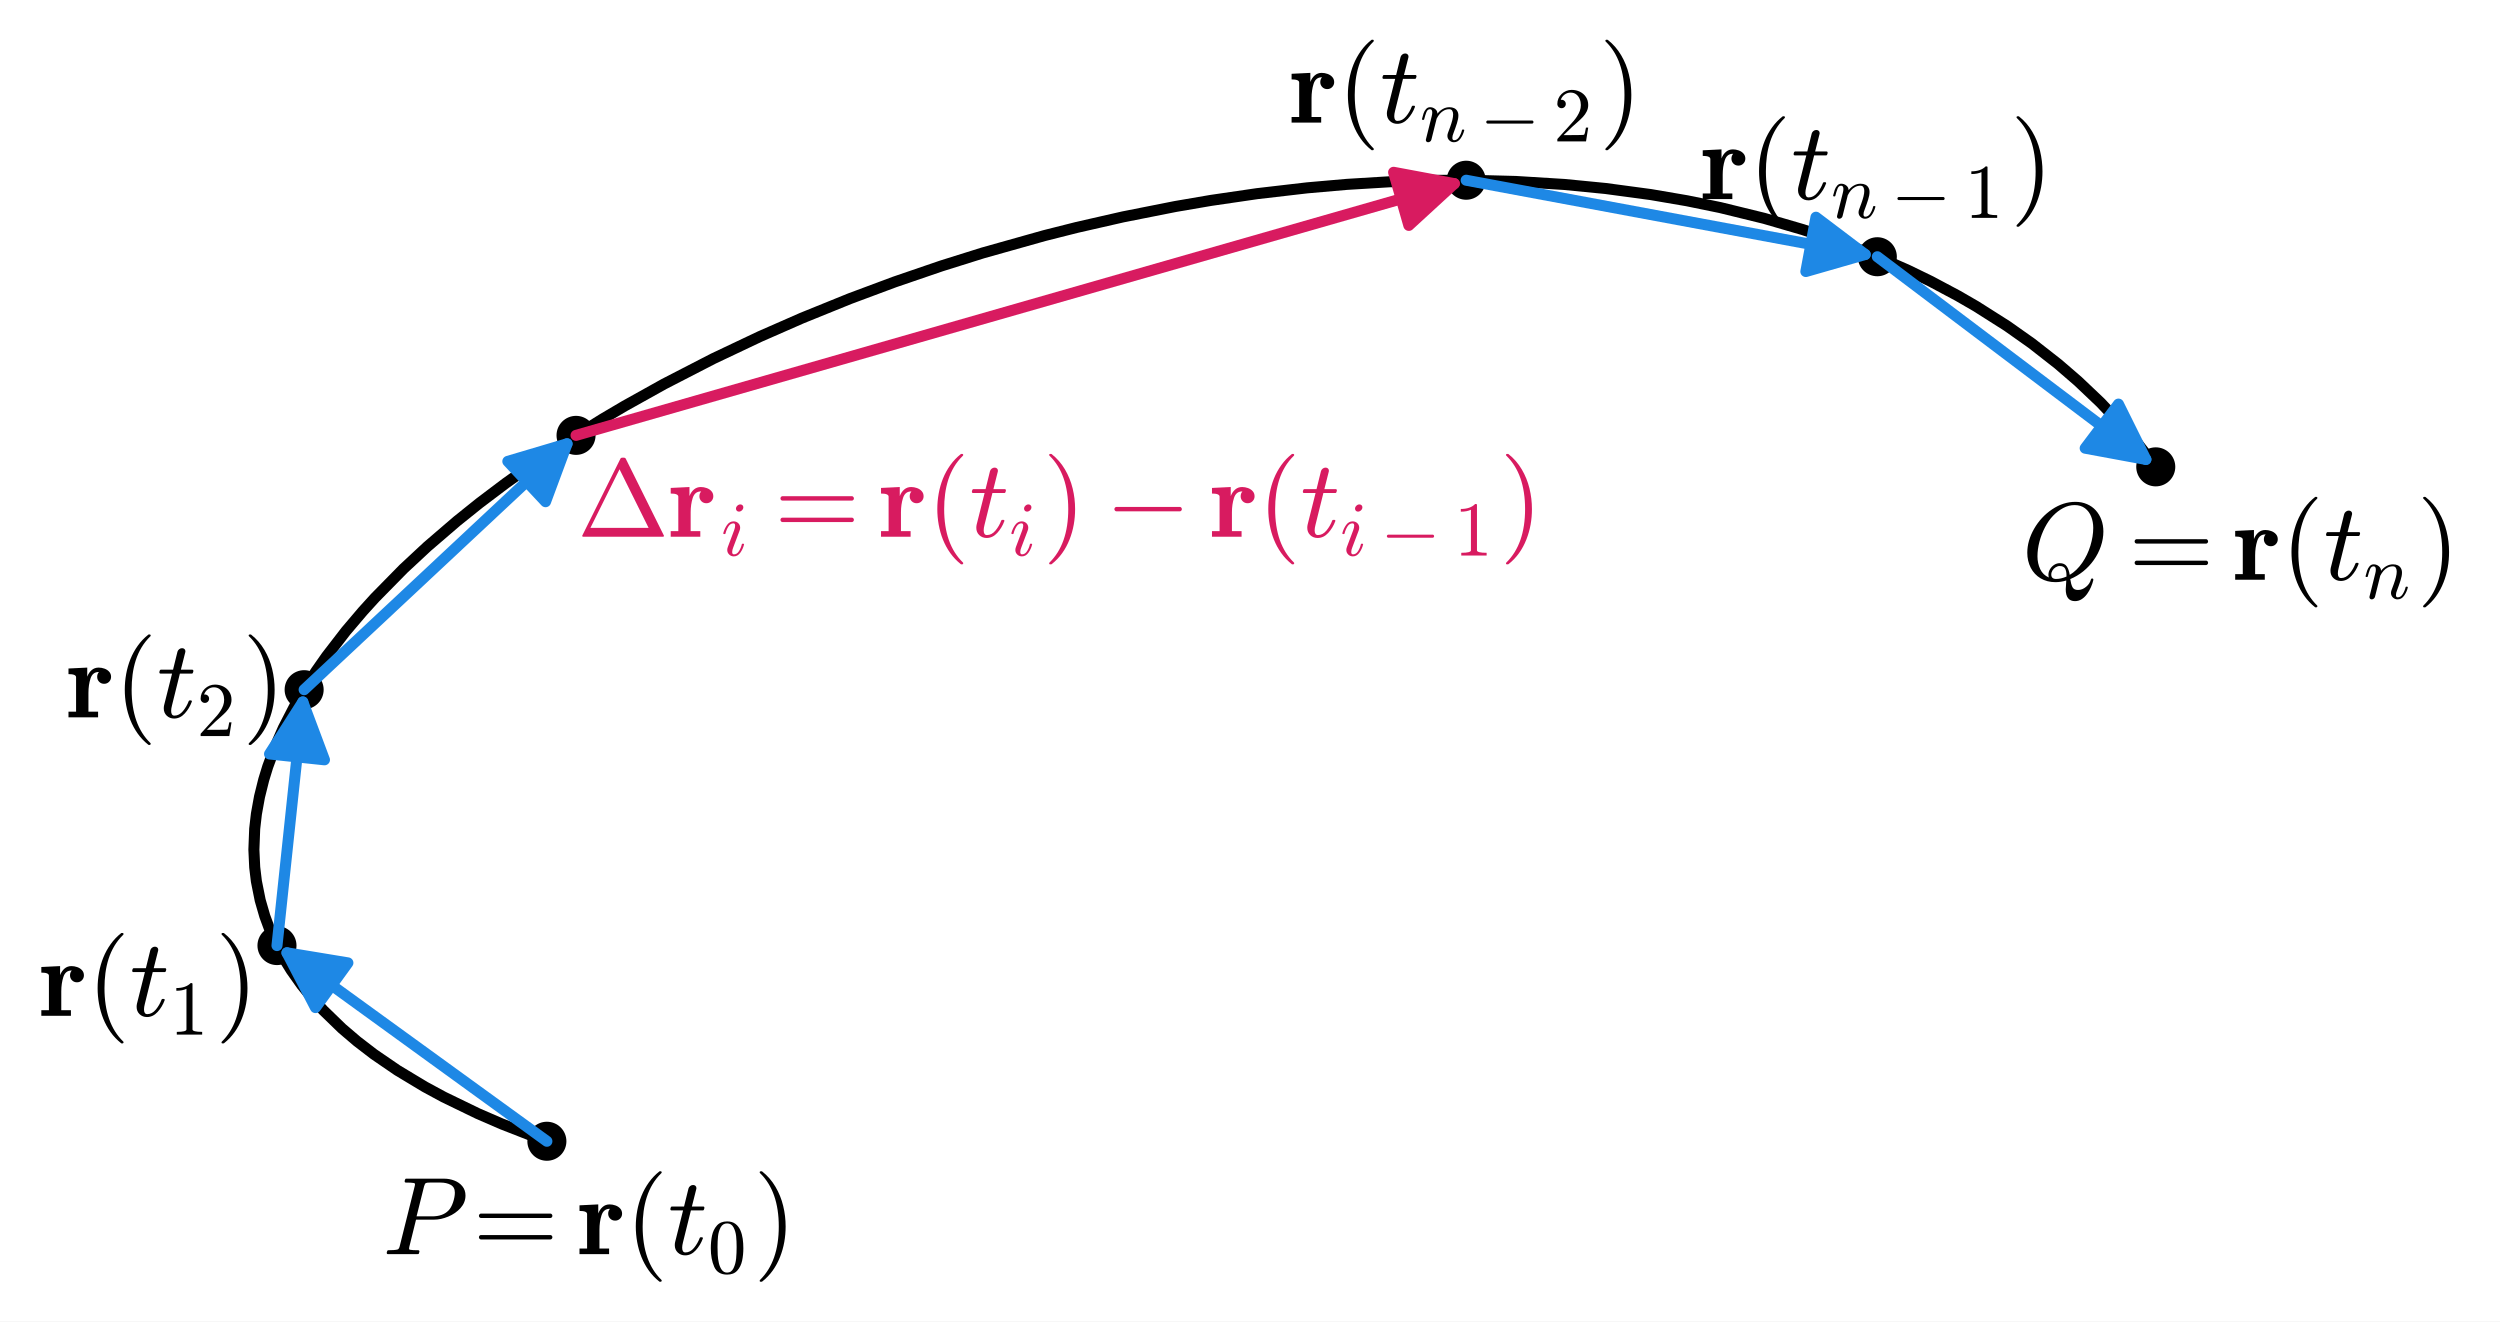
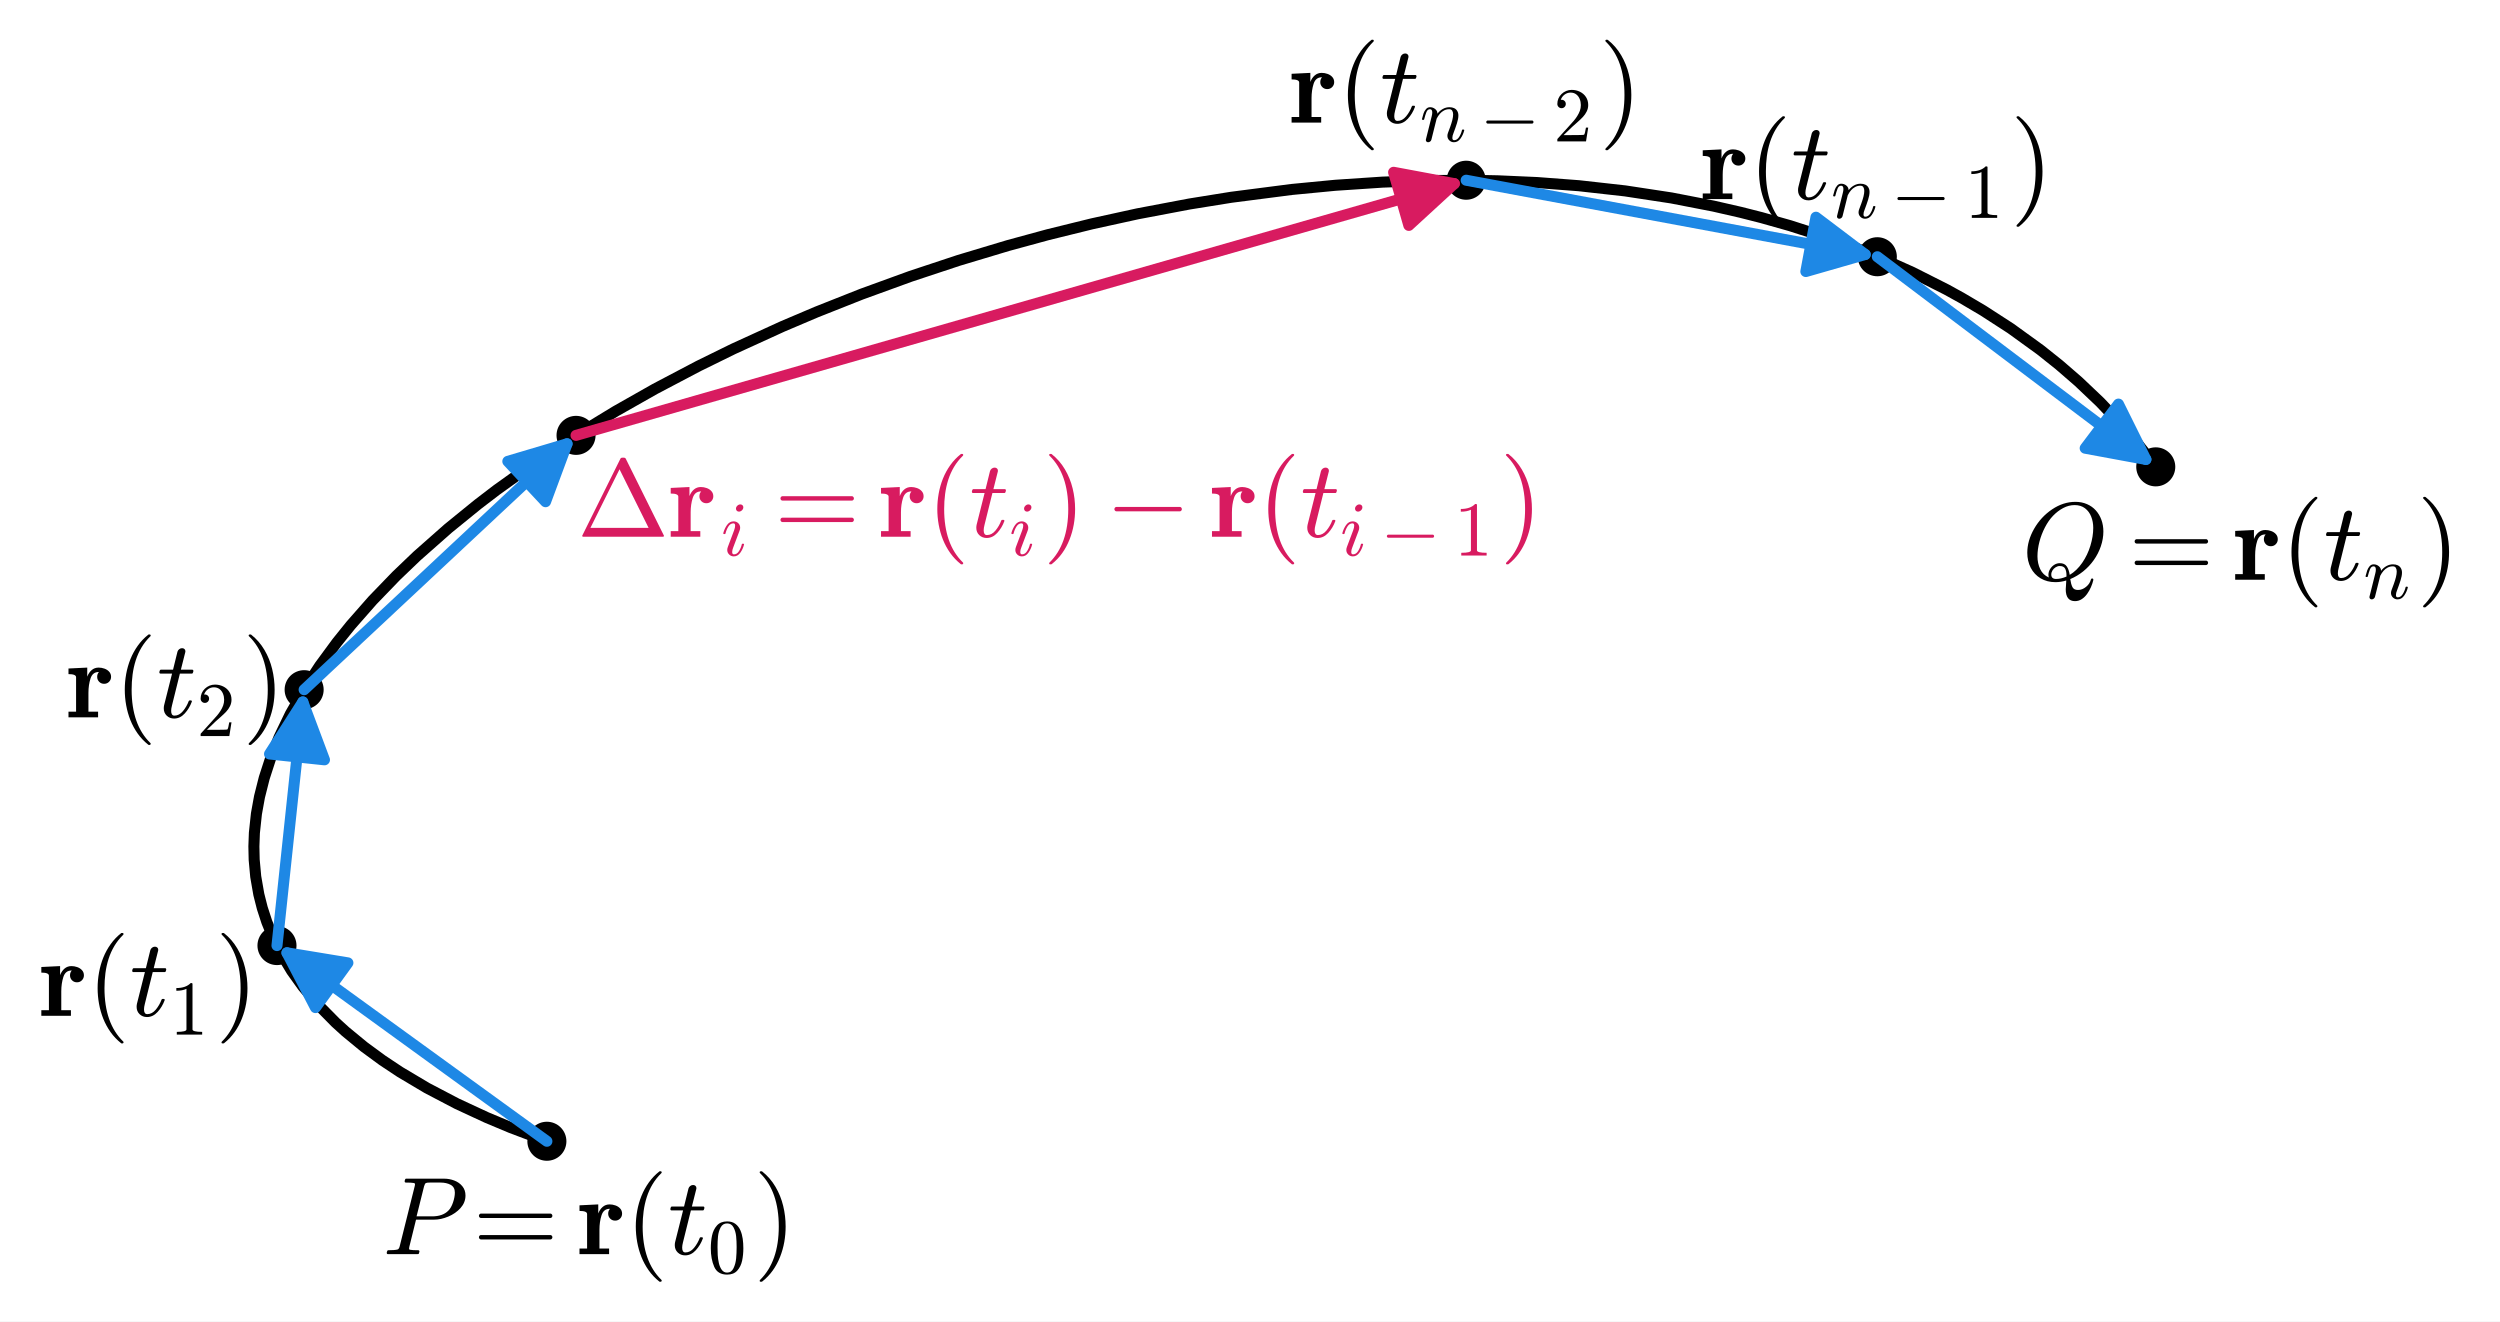
<svg xmlns="http://www.w3.org/2000/svg" xmlns:xlink="http://www.w3.org/1999/xlink" width="452.721pt" height="239.307pt" viewBox="0 0 452.721 239.307" version="1.1">
  <defs>
    <style type="text/css">*{stroke-linejoin: round; stroke-linecap: butt}</style>
  </defs>
  <g id="figure_1">
    <g id="patch_1">
      <path d="M 0 239.307  L 452.721 239.307  L 452.721 0  L 0 0  z " style="fill: #ffffff" />
    </g>
    <g id="axes_1">
      <g id="patch_2">
        <path d="M 19.424 226.205  L 413.397 226.205  L 413.397 13.102  L 19.424 13.102  z " style="fill: #ffffff" />
      </g>
      <g id="PathCollection_1">
-         <path d="M 99.035 210.204  C 99.972 210.204 100.872 209.832 101.535 209.169  C 102.198 208.506 102.57 207.606 102.57 206.669  C 102.57 205.731 102.198 204.832 101.535 204.169  C 100.872 203.506 99.972 203.133 99.035 203.133  C 98.097 203.133 97.198 203.506 96.535 204.169  C 95.872 204.832 95.499 205.731 95.499 206.669  C 95.499 207.606 95.872 208.506 96.535 209.169  C 97.198 209.832 98.097 210.204 99.035 210.204  z " clip-path="url(#pb4685d6246)" />
+         <path d="M 99.035 210.204  C 99.972 210.204 100.872 209.832 101.535 209.169  C 102.198 208.506 102.57 207.606 102.57 206.669  C 102.57 205.731 102.198 204.832 101.535 204.169  C 100.872 203.506 99.972 203.133 99.035 203.133  C 98.097 203.133 97.198 203.506 96.535 204.169  C 95.872 204.832 95.499 205.731 95.499 206.669  C 95.499 207.606 95.872 208.506 96.535 209.169  C 97.198 209.832 98.097 210.204 99.035 210.204  z " clip-path="url(#p5cc430c9c0)" />
      </g>
      <g id="PathCollection_2">
-         <path d="M 50.158 174.767  C 51.095 174.767 51.995 174.395 52.658 173.732  C 53.321 173.069 53.693 172.169 53.693 171.232  C 53.693 170.294 53.321 169.395 52.658 168.732  C 51.995 168.069 51.095 167.696 50.158 167.696  C 49.22 167.696 48.321 168.069 47.658 168.732  C 46.995 169.395 46.622 170.294 46.622 171.232  C 46.622 172.169 46.995 173.069 47.658 173.732  C 48.321 174.395 49.22 174.767 50.158 174.767  z " clip-path="url(#pb4685d6246)" />
+         <path d="M 50.158 174.767  C 51.095 174.767 51.995 174.395 52.658 173.732  C 53.321 173.069 53.693 172.169 53.693 171.232  C 53.693 170.294 53.321 169.395 52.658 168.732  C 51.995 168.069 51.095 167.696 50.158 167.696  C 49.22 167.696 48.321 168.069 47.658 168.732  C 46.995 169.395 46.622 170.294 46.622 171.232  C 46.622 172.169 46.995 173.069 47.658 173.732  C 48.321 174.395 49.22 174.767 50.158 174.767  z " clip-path="url(#p5cc430c9c0)" />
      </g>
      <g id="PathCollection_3">
-         <path d="M 55.075 128.431  C 56.013 128.431 56.912 128.059 57.575 127.396  C 58.238 126.733 58.611 125.833 58.611 124.896  C 58.611 123.958 58.238 123.059 57.575 122.396  C 56.912 121.733 56.013 121.36 55.075 121.36  C 54.138 121.36 53.238 121.733 52.575 122.396  C 51.912 123.059 51.54 123.958 51.54 124.896  C 51.54 125.833 51.912 126.733 52.575 127.396  C 53.238 128.059 54.138 128.431 55.075 128.431  z " clip-path="url(#pb4685d6246)" />
+         <path d="M 55.075 128.431  C 56.013 128.431 56.912 128.059 57.575 127.396  C 58.238 126.733 58.611 125.833 58.611 124.896  C 58.611 123.958 58.238 123.059 57.575 122.396  C 56.912 121.733 56.013 121.36 55.075 121.36  C 54.138 121.36 53.238 121.733 52.575 122.396  C 51.912 123.059 51.54 123.958 51.54 124.896  C 51.54 125.833 51.912 126.733 52.575 127.396  C 53.238 128.059 54.138 128.431 55.075 128.431  z " clip-path="url(#p5cc430c9c0)" />
      </g>
      <g id="PathCollection_4">
-         <path d="M 104.315 82.376  C 105.253 82.376 106.152 82.004 106.815 81.341  C 107.478 80.678 107.851 79.778 107.851 78.841  C 107.851 77.903 107.478 77.004 106.815 76.341  C 106.152 75.678 105.253 75.305 104.315 75.305  C 103.378 75.305 102.478 75.678 101.815 76.341  C 101.152 77.004 100.78 77.903 100.78 78.841  C 100.78 79.778 101.152 80.678 101.815 81.341  C 102.478 82.004 103.378 82.376 104.315 82.376  z " clip-path="url(#pb4685d6246)" />
+         <path d="M 104.315 82.376  C 105.253 82.376 106.152 82.004 106.815 81.341  C 107.478 80.678 107.851 79.778 107.851 78.841  C 107.851 77.903 107.478 77.004 106.815 76.341  C 106.152 75.678 105.253 75.305 104.315 75.305  C 103.378 75.305 102.478 75.678 101.815 76.341  C 101.152 77.004 100.78 77.903 100.78 78.841  C 100.78 79.778 101.152 80.678 101.815 81.341  C 102.478 82.004 103.378 82.376 104.315 82.376  z " clip-path="url(#p5cc430c9c0)" />
      </g>
      <g id="PathCollection_5">
-         <path d="M 265.507 36.174  C 266.445 36.174 267.344 35.802 268.007 35.139  C 268.67 34.476 269.043 33.576 269.043 32.639  C 269.043 31.701 268.67 30.802 268.007 30.139  C 267.344 29.476 266.445 29.103 265.507 29.103  C 264.57 29.103 263.67 29.476 263.007 30.139  C 262.344 30.802 261.972 31.701 261.972 32.639  C 261.972 33.576 262.344 34.476 263.007 35.139  C 263.67 35.802 264.57 36.174 265.507 36.174  z " clip-path="url(#pb4685d6246)" />
+         <path d="M 265.507 36.174  C 266.445 36.174 267.344 35.802 268.007 35.139  C 268.67 34.476 269.043 33.576 269.043 32.639  C 269.043 31.701 268.67 30.802 268.007 30.139  C 267.344 29.476 266.445 29.103 265.507 29.103  C 264.57 29.103 263.67 29.476 263.007 30.139  C 262.344 30.802 261.972 31.701 261.972 32.639  C 261.972 33.576 262.344 34.476 263.007 35.139  C 263.67 35.802 264.57 36.174 265.507 36.174  z " clip-path="url(#p5cc430c9c0)" />
      </g>
      <g id="PathCollection_6">
-         <path d="M 339.963 50.028  C 340.9 50.028 341.8 49.655 342.463 48.992  C 343.126 48.329 343.498 47.43 343.498 46.492  C 343.498 45.555 343.126 44.655 342.463 43.992  C 341.8 43.329 340.9 42.957 339.963 42.957  C 339.025 42.957 338.126 43.329 337.463 43.992  C 336.8 44.655 336.427 45.555 336.427 46.492  C 336.427 47.43 336.8 48.329 337.463 48.992  C 338.126 49.655 339.025 50.028 339.963 50.028  z " clip-path="url(#pb4685d6246)" />
+         <path d="M 339.963 50.028  C 340.9 50.028 341.8 49.655 342.463 48.992  C 343.126 48.329 343.498 47.43 343.498 46.492  C 343.498 45.555 343.126 44.655 342.463 43.992  C 341.8 43.329 340.9 42.957 339.963 42.957  C 339.025 42.957 338.126 43.329 337.463 43.992  C 336.8 44.655 336.427 45.555 336.427 46.492  C 336.427 47.43 336.8 48.329 337.463 48.992  C 338.126 49.655 339.025 50.028 339.963 50.028  z " clip-path="url(#p5cc430c9c0)" />
      </g>
      <g id="PathCollection_7">
-         <path d="M 390.382 88.078  C 391.32 88.078 392.219 87.705 392.882 87.042  C 393.545 86.379 393.918 85.48 393.918 84.542  C 393.918 83.605 393.545 82.705 392.882 82.042  C 392.219 81.379 391.32 81.007 390.382 81.007  C 389.445 81.007 388.545 81.379 387.882 82.042  C 387.219 82.705 386.847 83.605 386.847 84.542  C 386.847 85.48 387.219 86.379 387.882 87.042  C 388.545 87.705 389.445 88.078 390.382 88.078  z " clip-path="url(#pb4685d6246)" />
+         <path d="M 390.382 88.078  C 391.32 88.078 392.219 87.705 392.882 87.042  C 393.545 86.379 393.918 85.48 393.918 84.542  C 393.918 83.605 393.545 82.705 392.882 82.042  C 392.219 81.379 391.32 81.007 390.382 81.007  C 389.445 81.007 388.545 81.379 387.882 82.042  C 387.219 82.705 386.847 83.605 386.847 84.542  C 386.847 85.48 387.219 86.379 387.882 87.042  C 388.545 87.705 389.445 88.078 390.382 88.078  z " clip-path="url(#p5cc430c9c0)" />
      </g>
      <g id="matplotlib.axis_1" />
      <g id="matplotlib.axis_2" />
      <g id="line2d_1">
-         <path d="M 390.382 84.542  L 387.096 80.306  L 384.382 77.134  L 380.381 72.899  L 376.297 69.022  L 372.695 65.916  L 367.915 62.177  L 363.477 59.043  L 357.849 55.472  L 354.536 53.556  L 349.636 50.947  L 345.48 48.927  L 339.64 46.358  L 333.424 43.939  L 326.464 41.577  L 319.496 39.546  L 311.496 37.586  L 305.502 36.358  L 298.951 35.236  L 290.742 34.132  L 283.308 33.406  L 274.513 32.862  L 266.3 32.645  L 259.933 32.662  L 251.602 32.92  L 243.833 33.393  L 236.718 34.016  L 227.627 35.072  L 219.283 36.292  L 212.87 37.391  L 203.385 39.271  L 195.025 41.178  L 189.137 42.664  L 177.994 45.799  L 170.499 48.151  L 162.007 51.059  L 153.912 54.079  L 145.218 57.605  L 137.609 60.945  L 129.184 64.938  L 120.241 69.547  L 113.115 73.52  L 109.139 75.864  L 102.668 79.892  L 96.772 83.82  L 91.605 87.491  L 86.853 91.08  L 82.781 94.344  L 77.388 98.978  L 73.066 102.999  L 67.91 108.247  L 65.689 110.693  L 62.651 114.27  L 59.13 118.836  L 57.232 121.543  L 55.308 124.517  L 53.463 127.658  L 51.322 131.806  L 49.851 135.139  L 48.489 138.819  L 47.761 141.191  L 46.994 144.276  L 46.433 147.381  L 46.123 150.079  L 45.976 153.856  L 46.125 157.059  L 46.429 159.587  L 47.116 163.022  L 47.951 165.906  L 48.867 168.384  L 50.072 171.059  L 51.392 173.522  L 52.724 175.682  L 54.631 178.377  L 56.453 180.638  L 58.532 182.941  L 61.934 186.24  L 64.651 188.559  L 67.719 190.917  L 71.972 193.828  L 76.937 196.815  L 80.355 198.664  L 86.544 201.664  L 90.886 203.545  L 97.085 205.965  L 99.035 206.669  L 99.035 206.669  " clip-path="url(#pb4685d6246)" style="fill: none; stroke: #000000; stroke-width: 2; stroke-linecap: square" />
+         <path d="M 390.382 84.542  L 386.767 79.907  L 384.157 76.883  L 380.315 72.832  L 376.376 69.093  L 372.889 66.076  L 369.478 63.355  L 364.112 59.473  L 359.112 56.237  L 355.285 53.978  L 352.485 52.432  L 346.328 49.325  L 340.748 46.822  L 335.931 44.878  L 330.621 42.946  L 324.142 40.865  L 318.982 39.408  L 315.216 38.45  L 310.296 37.324  L 302.666 35.845  L 294.292 34.569  L 285.897 33.63  L 278.345 33.058  L 271.2 32.741  L 266.531 32.647  L 258.058 32.698  L 250.347 32.982  L 241.806 33.552  L 233.948 34.308  L 222.957 35.726  L 215.397 36.942  L 206.014 38.719  L 197.763 40.528  L 189.741 42.506  L 182.546 44.467  L 173.594 47.156  L 164.897 50.04  L 156.023 53.267  L 147.886 56.491  L 141.732 59.105  L 132.812 63.179  L 126.498 66.281  L 118.624 70.424  L 111.498 74.462  L 104.8 78.535  L 97.204 83.523  L 89.979 88.694  L 86.539 91.326  L 81.179 95.681  L 75.51 100.688  L 71.764 104.274  L 67.475 108.716  L 63.527 113.209  L 61.03 116.309  L 57.909 120.553  L 55.309 124.516  L 52.574 129.301  L 50.532 133.533  L 48.972 137.424  L 47.853 140.87  L 46.993 144.28  L 46.437 147.355  L 46.066 150.83  L 45.976 153.277  L 46.03 155.69  L 46.309 158.746  L 46.868 161.957  L 47.498 164.443  L 48.319 166.962  L 49.411 169.655  L 50.817 172.497  L 52.813 175.816  L 54.86 178.676  L 57.738 182.092  L 60.766 185.164  L 62.565 186.801  L 65.916 189.561  L 69.272 192.024  L 72.446 194.131  L 77.323 197.031  L 82.766 199.882  L 88.121 202.366  L 92.523 204.212  L 99.035 206.669  L 99.035 206.669  " clip-path="url(#p5cc430c9c0)" style="fill: none; stroke: #000000; stroke-width: 2; stroke-linecap: square" />
      </g>
      <g id="patch_3">
-         <path d="M 99.035 206.669  Q 74.596 188.95 51.968 172.544  " clip-path="url(#pb4685d6246)" style="fill: none; stroke: #1e88e5; stroke-width: 2; stroke-linecap: round" />
-         <path d="M 57.129 182.462  L 51.968 172.544  L 62.999 174.366  L 57.129 182.462  z " clip-path="url(#pb4685d6246)" style="fill: #1e88e5; stroke: #1e88e5; stroke-width: 2; stroke-linecap: round" />
+         <path d="M 99.035 206.669  Q 74.596 188.95 51.968 172.544  " clip-path="url(#p5cc430c9c0)" style="fill: none; stroke: #1e88e5; stroke-width: 2; stroke-linecap: round" />
+         <path d="M 57.129 182.462  L 51.968 172.544  L 62.999 174.366  L 57.129 182.462  z " clip-path="url(#p5cc430c9c0)" style="fill: #1e88e5; stroke: #1e88e5; stroke-width: 2; stroke-linecap: round" />
      </g>
      <g id="patch_4">
-         <path d="M 50.158 171.232  Q 52.617 148.064 54.839 127.119  " clip-path="url(#pb4685d6246)" style="fill: none; stroke: #1e88e5; stroke-width: 2; stroke-linecap: round" />
-         <path d="M 48.812 136.536  L 54.839 127.119  L 58.756 137.591  L 48.812 136.536  z " clip-path="url(#pb4685d6246)" style="fill: #1e88e5; stroke: #1e88e5; stroke-width: 2; stroke-linecap: round" />
+         <path d="M 50.158 171.232  Q 52.617 148.064 54.839 127.119  " clip-path="url(#p5cc430c9c0)" style="fill: none; stroke: #1e88e5; stroke-width: 2; stroke-linecap: round" />
+         <path d="M 48.812 136.536  L 54.839 127.119  L 58.756 137.591  L 48.812 136.536  z " clip-path="url(#p5cc430c9c0)" style="fill: #1e88e5; stroke: #1e88e5; stroke-width: 2; stroke-linecap: round" />
      </g>
      <g id="patch_5">
-         <path d="M 55.075 124.896  Q 79.695 101.868 102.682 80.368  " clip-path="url(#pb4685d6246)" style="fill: none; stroke: #1e88e5; stroke-width: 2; stroke-linecap: round" />
-         <path d="M 91.963 83.547  L 102.682 80.368  L 98.794 90.851  L 91.963 83.547  z " clip-path="url(#pb4685d6246)" style="fill: #1e88e5; stroke: #1e88e5; stroke-width: 2; stroke-linecap: round" />
+         <path d="M 55.075 124.896  Q 79.695 101.868 102.682 80.368  " clip-path="url(#p5cc430c9c0)" style="fill: none; stroke: #1e88e5; stroke-width: 2; stroke-linecap: round" />
+         <path d="M 91.963 83.547  L 102.682 80.368  L 98.794 90.851  L 91.963 83.547  z " clip-path="url(#p5cc430c9c0)" style="fill: #1e88e5; stroke: #1e88e5; stroke-width: 2; stroke-linecap: round" />
      </g>
      <g id="patch_6">
-         <path d="M 104.315 78.841  Q 184.911 55.74 263.358 33.255  " clip-path="url(#pb4685d6246)" style="fill: none; stroke: #d81b60; stroke-width: 2; stroke-linecap: round" />
-         <path d="M 252.367 31.203  L 263.358 33.255  L 255.123 40.816  L 252.367 31.203  z " clip-path="url(#pb4685d6246)" style="fill: #d81b60; stroke: #d81b60; stroke-width: 2; stroke-linecap: round" />
+         <path d="M 104.315 78.841  Q 184.911 55.74 263.358 33.255  " clip-path="url(#p5cc430c9c0)" style="fill: none; stroke: #d81b60; stroke-width: 2; stroke-linecap: round" />
+         <path d="M 252.367 31.203  L 263.358 33.255  L 255.123 40.816  L 252.367 31.203  z " clip-path="url(#p5cc430c9c0)" style="fill: #d81b60; stroke: #d81b60; stroke-width: 2; stroke-linecap: round" />
      </g>
      <g id="patch_7">
-         <path d="M 265.507 32.639  Q 302.735 39.565 337.764 46.083  " clip-path="url(#pb4685d6246)" style="fill: none; stroke: #1e88e5; stroke-width: 2; stroke-linecap: round" />
-         <path d="M 328.848 39.338  L 337.764 46.083  L 327.019 49.17  L 328.848 39.338  z " clip-path="url(#pb4685d6246)" style="fill: #1e88e5; stroke: #1e88e5; stroke-width: 2; stroke-linecap: round" />
+         <path d="M 265.507 32.639  Q 302.735 39.565 337.764 46.083  " clip-path="url(#p5cc430c9c0)" style="fill: none; stroke: #1e88e5; stroke-width: 2; stroke-linecap: round" />
+         <path d="M 328.848 39.338  L 337.764 46.083  L 327.019 49.17  L 328.848 39.338  z " clip-path="url(#p5cc430c9c0)" style="fill: #1e88e5; stroke: #1e88e5; stroke-width: 2; stroke-linecap: round" />
      </g>
      <g id="patch_8">
-         <path d="M 339.963 46.492  Q 365.173 65.517 388.598 83.195  " clip-path="url(#pb4685d6246)" style="fill: none; stroke: #1e88e5; stroke-width: 2; stroke-linecap: round" />
-         <path d="M 383.627 73.18  L 388.598 83.195  L 377.604 81.163  L 383.627 73.18  z " clip-path="url(#pb4685d6246)" style="fill: #1e88e5; stroke: #1e88e5; stroke-width: 2; stroke-linecap: round" />
+         <path d="M 339.963 46.492  Q 365.173 65.517 388.598 83.195  " clip-path="url(#p5cc430c9c0)" style="fill: none; stroke: #1e88e5; stroke-width: 2; stroke-linecap: round" />
+         <path d="M 383.627 73.18  L 388.598 83.195  L 377.604 81.163  L 383.627 73.18  z " clip-path="url(#p5cc430c9c0)" style="fill: #1e88e5; stroke: #1e88e5; stroke-width: 2; stroke-linecap: round" />
      </g>
      <g id="text_1">
        <g transform="translate(69.25378 227.1071) scale(0.2 -0.2)">
          <defs>
            <path id="Cmmi10-50" d="M 313 0  Q 250 0 250 84  Q 253 100 262 139  Q 272 178 289 201  Q 306 225 331 225  Q 722 225 878 269  Q 959 297 997 441  L 1875 3956  Q 1888 4019 1888 4044  Q 1888 4113 1813 4122  Q 1691 4147 1350 4147  Q 1288 4147 1288 4231  Q 1291 4247 1300 4286  Q 1309 4325 1326 4348  Q 1344 4372 1369 4372  L 3578 4372  Q 3881 4372 4165 4264  Q 4450 4156 4631 3934  Q 4813 3713 4813 3397  Q 4813 2991 4527 2672  Q 4241 2353 3814 2175  Q 3388 1997 2988 1997  L 1947 1997  L 1556 416  Q 1544 353 1544 325  Q 1544 300 1551 283  Q 1559 266 1573 261  Q 1588 256 1619 250  Q 1741 225 2081 225  Q 2144 225 2144 141  Q 2122 50 2109 25  Q 2097 0 2034 0  L 313 0  z M 1978 2188  L 2875 2188  Q 3497 2188 3822 2522  Q 3988 2688 4092 3000  Q 4197 3313 4197 3566  Q 4197 3881 3956 4014  Q 3716 4147 3359 4147  L 2747 4147  Q 2572 4147 2515 4117  Q 2459 4088 2413 3928  L 1978 2188  z " transform="scale(0.015625)" />
            <path id="Cmr10-3d" d="M 481 850  Q 428 850 393 890  Q 359 931 359 978  Q 359 1031 393 1068  Q 428 1106 481 1106  L 4500 1106  Q 4547 1106 4581 1068  Q 4616 1031 4616 978  Q 4616 931 4581 890  Q 4547 850 4500 850  L 481 850  z M 481 2094  Q 428 2094 393 2131  Q 359 2169 359 2222  Q 359 2269 393 2309  Q 428 2350 481 2350  L 4500 2350  Q 4547 2350 4581 2309  Q 4616 2269 4616 2222  Q 4616 2169 4581 2131  Q 4547 2094 4500 2094  L 481 2094  z " transform="scale(0.015625)" />
            <path id="Cmb10-72" d="M 91 0  L 91 325  L 531 325  L 531 2322  Q 531 2503 91 2503  L 91 2828  L 1178 2881  L 1178 2356  Q 1269 2594 1436 2737  Q 1603 2881 1838 2881  Q 2006 2881 2173 2822  Q 2341 2763 2450 2641  Q 2559 2519 2559 2344  Q 2559 2178 2443 2059  Q 2328 1941 2156 1941  Q 1984 1941 1868 2059  Q 1753 2178 1753 2344  Q 1753 2513 1856 2625  L 1838 2625  Q 1488 2625 1367 2248  Q 1247 1872 1247 1416  L 1247 325  L 1806 325  L 1806 0  L 91 0  z " transform="scale(0.015625)" />
            <path id="Cmr10-28" d="M 1984 -1588  Q 1628 -1306 1370 -942  Q 1113 -578 948 -165  Q 784 247 703 697  Q 622 1147 622 1600  Q 622 2059 703 2509  Q 784 2959 951 3375  Q 1119 3791 1378 4153  Q 1638 4516 1984 4788  Q 1984 4800 2016 4800  L 2075 4800  Q 2094 4800 2109 4783  Q 2125 4766 2125 4744  Q 2125 4716 2113 4703  Q 1800 4397 1592 4047  Q 1384 3697 1257 3301  Q 1131 2906 1075 2482  Q 1019 2059 1019 1600  Q 1019 -434 2106 -1491  Q 2125 -1509 2125 -1544  Q 2125 -1559 2108 -1579  Q 2091 -1600 2075 -1600  L 2016 -1600  Q 1984 -1600 1984 -1588  z " transform="scale(0.015625)" />
            <path id="Cmmi10-74" d="M 397 519  Q 397 613 416 697  L 878 2534  L 206 2534  Q 141 2534 141 2619  Q 166 2759 225 2759  L 934 2759  L 1191 3803  Q 1216 3888 1291 3947  Q 1366 4006 1459 4006  Q 1541 4006 1595 3957  Q 1650 3909 1650 3828  Q 1650 3809 1648 3798  Q 1647 3788 1644 3775  L 1388 2759  L 2047 2759  Q 2113 2759 2113 2675  Q 2109 2659 2100 2621  Q 2091 2584 2075 2559  Q 2059 2534 2028 2534  L 1331 2534  L 872 684  Q 825 503 825 372  Q 825 97 1013 97  Q 1294 97 1511 361  Q 1728 625 1844 941  Q 1869 978 1894 978  L 1972 978  Q 1997 978 2012 961  Q 2028 944 2028 922  Q 2028 909 2022 903  Q 1881 516 1612 222  Q 1344 -72 997 -72  Q 744 -72 570 93  Q 397 259 397 519  z " transform="scale(0.015625)" />
            <path id="Cmr10-30" d="M 1600 -141  Q 816 -141 533 504  Q 250 1150 250 2041  Q 250 2597 351 3087  Q 453 3578 754 3920  Q 1056 4263 1600 4263  Q 2022 4263 2290 4056  Q 2559 3850 2700 3523  Q 2841 3197 2892 2823  Q 2944 2450 2944 2041  Q 2944 1491 2842 1011  Q 2741 531 2444 195  Q 2147 -141 1600 -141  z M 1600 25  Q 1956 25 2131 390  Q 2306 756 2347 1200  Q 2388 1644 2388 2144  Q 2388 2625 2347 3031  Q 2306 3438 2132 3767  Q 1959 4097 1600 4097  Q 1238 4097 1063 3765  Q 888 3434 847 3029  Q 806 2625 806 2144  Q 806 1788 823 1472  Q 841 1156 916 820  Q 991 484 1158 254  Q 1325 25 1600 25  z " transform="scale(0.015625)" />
            <path id="Cmr10-29" d="M 416 -1600  Q 359 -1600 359 -1544  Q 359 -1516 372 -1503  Q 1466 -434 1466 1600  Q 1466 3634 384 4691  Q 359 4706 359 4744  Q 359 4766 376 4783  Q 394 4800 416 4800  L 475 4800  Q 494 4800 506 4788  Q 966 4425 1272 3906  Q 1578 3388 1720 2800  Q 1863 2213 1863 1600  Q 1863 1147 1786 708  Q 1709 269 1542 -157  Q 1375 -584 1119 -945  Q 863 -1306 506 -1588  Q 494 -1600 475 -1600  L 416 -1600  z " transform="scale(0.015625)" />
          </defs>
          <use xlink:href="#Cmmi10-50" />
          <use xlink:href="#Cmr10-3d" transform="translate(81.76758 0)" />
          <use xlink:href="#Cmb10-72" transform="translate(177.0117 0)" />
          <use xlink:href="#Cmr10-28" transform="translate(219.6875 0)" />
          <use xlink:href="#Cmmi10-74" transform="translate(258.5059 0)" />
          <use xlink:href="#Cmr10-30" transform="translate(294.5898 -17.00625) scale(0.7)" />
          <use xlink:href="#Cmr10-29" transform="translate(335.9672 0)" />
        </g>
      </g>
      <g id="text_2">
        <g transform="translate(7.2 183.9508) scale(0.2 -0.2)">
          <defs>
            <path id="Cmr10-31" d="M 594 0  L 594 225  Q 1394 225 1394 428  L 1394 3788  Q 1063 3628 556 3628  L 556 3853  Q 1341 3853 1741 4263  L 1831 4263  Q 1853 4263 1873 4245  Q 1894 4228 1894 4206  L 1894 428  Q 1894 225 2694 225  L 2694 0  L 594 0  z " transform="scale(0.015625)" />
          </defs>
          <use xlink:href="#Cmb10-72" />
          <use xlink:href="#Cmr10-28" transform="translate(42.67578 0)" />
          <use xlink:href="#Cmmi10-74" transform="translate(81.49414 0)" />
          <use xlink:href="#Cmr10-31" transform="translate(117.5781 -17.00625) scale(0.7)" />
          <use xlink:href="#Cmr10-29" transform="translate(158.9555 0)" />
        </g>
      </g>
      <g id="text_3">
        <g transform="translate(12.11762 129.8957) scale(0.2 -0.2)">
          <defs>
            <path id="Cmr10-32" d="M 319 0  L 319 172  Q 319 188 331 206  L 1325 1306  Q 1550 1550 1690 1715  Q 1831 1881 1968 2097  Q 2106 2313 2186 2536  Q 2266 2759 2266 3009  Q 2266 3272 2169 3511  Q 2072 3750 1880 3894  Q 1688 4038 1416 4038  Q 1138 4038 916 3870  Q 694 3703 603 3438  Q 628 3444 672 3444  Q 816 3444 917 3347  Q 1019 3250 1019 3097  Q 1019 2950 917 2848  Q 816 2747 672 2747  Q 522 2747 420 2851  Q 319 2956 319 3097  Q 319 3338 409 3548  Q 500 3759 670 3923  Q 841 4088 1055 4175  Q 1269 4263 1509 4263  Q 1875 4263 2190 4108  Q 2506 3953 2690 3670  Q 2875 3388 2875 3009  Q 2875 2731 2753 2481  Q 2631 2231 2440 2026  Q 2250 1822 1953 1562  Q 1656 1303 1563 1216  L 838 519  L 1453 519  Q 1906 519 2211 526  Q 2516 534 2534 550  Q 2609 631 2688 1141  L 2875 1141  L 2694 0  L 319 0  z " transform="scale(0.015625)" />
          </defs>
          <use xlink:href="#Cmb10-72" />
          <use xlink:href="#Cmr10-28" transform="translate(42.67578 0)" />
          <use xlink:href="#Cmmi10-74" transform="translate(81.49414 0)" />
          <use xlink:href="#Cmr10-32" transform="translate(117.5781 -17.00625) scale(0.7)" />
          <use xlink:href="#Cmr10-29" transform="translate(158.9555 0)" />
        </g>
      </g>
      <g id="text_4">
        <g transform="translate(233.6074 22.2) scale(0.2 -0.2)">
          <defs>
            <path id="Cmmi10-6e" d="M 494 109  Q 494 147 500 166  L 978 2075  Q 1025 2253 1025 2388  Q 1025 2663 838 2663  Q 638 2663 541 2423  Q 444 2184 353 1819  Q 353 1800 334 1789  Q 316 1778 300 1778  L 225 1778  Q 203 1778 187 1801  Q 172 1825 172 1844  Q 241 2122 305 2315  Q 369 2509 505 2668  Q 641 2828 844 2828  Q 1084 2828 1268 2676  Q 1453 2525 1453 2291  Q 1644 2541 1900 2684  Q 2156 2828 2444 2828  Q 2672 2828 2837 2750  Q 3003 2672 3095 2514  Q 3188 2356 3188 2138  Q 3188 1875 3070 1503  Q 2953 1131 2778 672  Q 2688 463 2688 288  Q 2688 97 2834 97  Q 3084 97 3251 365  Q 3419 634 3488 941  Q 3500 978 3541 978  L 3616 978  Q 3641 978 3658 962  Q 3675 947 3675 922  Q 3675 916 3669 903  Q 3581 541 3364 234  Q 3147 -72 2822 -72  Q 2597 -72 2437 83  Q 2278 238 2278 459  Q 2278 578 2328 709  Q 2409 919 2514 1209  Q 2619 1500 2686 1765  Q 2753 2031 2753 2234  Q 2753 2413 2679 2538  Q 2606 2663 2431 2663  Q 2197 2663 2000 2559  Q 1803 2456 1656 2286  Q 1509 2116 1388 1881  L 953 141  Q 931 53 854 -9  Q 778 -72 684 -72  Q 606 -72 550 -22  Q 494 28 494 109  z " transform="scale(0.015625)" />
            <path id="Cmsy10-a1" d="M 653 1472  Q 600 1472 565 1512  Q 531 1553 531 1600  Q 531 1647 565 1687  Q 600 1728 653 1728  L 4325 1728  Q 4375 1728 4408 1687  Q 4441 1647 4441 1600  Q 4441 1553 4408 1512  Q 4375 1472 4325 1472  L 653 1472  z " transform="scale(0.015625)" />
          </defs>
          <use xlink:href="#Cmb10-72" />
          <use xlink:href="#Cmr10-28" transform="translate(42.67578 0)" />
          <use xlink:href="#Cmmi10-74" transform="translate(81.49414 0)" />
          <use xlink:href="#Cmmi10-6e" transform="translate(117.5781 -17.00625) scale(0.7)" />
          <use xlink:href="#Cmsy10-a1" transform="translate(171.876 -17.00625) scale(0.7)" />
          <use xlink:href="#Cmr10-32" transform="translate(238.5469 -17.00625) scale(0.7)" />
          <use xlink:href="#Cmr10-29" transform="translate(279.9242 0)" />
        </g>
      </g>
      <g id="text_5">
        <g transform="translate(308.0628 36.05389) scale(0.2 -0.2)">
          <use xlink:href="#Cmb10-72" />
          <use xlink:href="#Cmr10-28" transform="translate(42.67578 0)" />
          <use xlink:href="#Cmmi10-74" transform="translate(81.49414 0)" />
          <use xlink:href="#Cmmi10-6e" transform="translate(117.5781 -17.00625) scale(0.7)" />
          <use xlink:href="#Cmsy10-a1" transform="translate(171.876 -17.00625) scale(0.7)" />
          <use xlink:href="#Cmr10-31" transform="translate(238.5469 -17.00625) scale(0.7)" />
          <use xlink:href="#Cmr10-29" transform="translate(279.9242 0)" />
        </g>
      </g>
      <g id="text_6">
        <g transform="translate(366.1209 104.9808) scale(0.2 -0.2)">
          <defs>
            <path id="Cmmi10-51" d="M 1947 -141  Q 1466 -141 1094 79  Q 722 300 520 692  Q 319 1084 319 1563  Q 319 2259 714 2950  Q 1109 3641 1756 4077  Q 2403 4513 3109 4513  Q 3475 4513 3778 4381  Q 4081 4250 4290 4017  Q 4500 3784 4614 3471  Q 4728 3159 4728 2791  Q 4728 2366 4581 1936  Q 4434 1506 4171 1136  Q 3909 766 3559 484  Q 3209 203 2809 38  Q 2850 -256 2934 -425  Q 3019 -594 3256 -594  Q 3506 -594 3726 -412  Q 3947 -231 4006 13  Q 4019 72 4078 72  Q 4147 72 4147 -13  Q 4100 -219 4008 -430  Q 3916 -641 3786 -823  Q 3656 -1006 3478 -1123  Q 3300 -1241 3084 -1241  Q 2547 -1241 2547 -550  Q 2547 -509 2562 -332  Q 2578 -156 2578 -44  Q 2269 -141 1947 -141  z M 1709 300  Q 1709 44 1991 44  Q 2275 44 2591 184  L 2591 244  Q 2591 503 2509 648  Q 2428 794 2194 794  Q 2078 794 1964 723  Q 1850 653 1779 539  Q 1709 425 1709 300  z M 1544 288  Q 1544 456 1637 612  Q 1731 769 1881 864  Q 2031 959 2203 959  Q 2481 959 2607 771  Q 2734 584 2778 281  Q 3188 525 3500 978  Q 3813 1431 3977 1973  Q 4141 2516 4141 3003  Q 4141 3356 4023 3656  Q 3906 3956 3664 4140  Q 3422 4325 3066 4325  Q 2722 4325 2403 4156  Q 2084 3988 1813 3706  Q 1550 3434 1342 3032  Q 1134 2631 1021 2193  Q 909 1756 909 1356  Q 909 947 1068 612  Q 1228 278 1569 128  Q 1544 194 1544 288  z " transform="scale(0.015625)" />
          </defs>
          <use xlink:href="#Cmmi10-51" />
          <use xlink:href="#Cmr10-3d" transform="translate(96.5625 0)" />
          <use xlink:href="#Cmb10-72" transform="translate(191.8066 0)" />
          <use xlink:href="#Cmr10-28" transform="translate(234.4824 0)" />
          <use xlink:href="#Cmmi10-74" transform="translate(273.3008 0)" />
          <use xlink:href="#Cmmi10-6e" transform="translate(309.3848 -17.00625) scale(0.7)" />
          <use xlink:href="#Cmr10-29" transform="translate(357.7689 0)" />
        </g>
      </g>
      <g id="text_7">
        <g style="fill: #d81b60" transform="translate(104.5135 97.19689) scale(0.2 -0.2)">
          <defs>
            <path id="Cmr10-a2" d="M 347 0  Q 294 0 294 50  Q 297 56 298 59  Q 300 63 300 72  L 2503 4513  Q 2531 4581 2619 4581  L 2706 4581  Q 2794 4581 2822 4513  L 5025 72  Q 5028 66 5029 61  Q 5031 56 5031 50  Q 5031 0 4978 0  L 347 0  z M 769 513  L 4141 513  L 2456 3909  L 769 513  z " transform="scale(0.015625)" />
            <path id="Cmmi10-69" d="M 500 459  Q 500 578 550 709  L 1069 2088  Q 1153 2322 1153 2472  Q 1153 2663 1013 2663  Q 759 2663 595 2402  Q 431 2141 353 1819  Q 341 1778 300 1778  L 225 1778  Q 172 1778 172 1838  L 172 1856  Q 275 2238 487 2533  Q 700 2828 1025 2828  Q 1253 2828 1411 2678  Q 1569 2528 1569 2297  Q 1569 2178 1516 2047  L 997 672  Q 909 459 909 288  Q 909 97 1056 97  Q 1306 97 1473 364  Q 1641 631 1709 941  Q 1722 978 1759 978  L 1838 978  Q 1863 978 1878 961  Q 1894 944 1894 922  Q 1894 916 1888 903  Q 1800 541 1583 234  Q 1366 -72 1044 -72  Q 819 -72 659 83  Q 500 238 500 459  z M 1222 3878  Q 1222 4013 1334 4122  Q 1447 4231 1581 4231  Q 1691 4231 1761 4164  Q 1831 4097 1831 3994  Q 1831 3850 1717 3742  Q 1603 3634 1466 3634  Q 1363 3634 1292 3704  Q 1222 3775 1222 3878  z " transform="scale(0.015625)" />
          </defs>
          <use xlink:href="#Cmr10-a2" />
          <use xlink:href="#Cmb10-72" transform="translate(83.30078 0)" />
          <use xlink:href="#Cmmi10-69" transform="translate(130.4407 -17.00625) scale(0.7)" />
          <use xlink:href="#Cmr10-3d" transform="translate(178.4733 0)" />
          <use xlink:href="#Cmb10-72" transform="translate(273.7175 0)" />
          <use xlink:href="#Cmr10-28" transform="translate(316.3932 0)" />
          <use xlink:href="#Cmmi10-74" transform="translate(355.2116 0)" />
          <use xlink:href="#Cmmi10-69" transform="translate(391.2956 -17.00625) scale(0.7)" />
          <use xlink:href="#Cmr10-29" transform="translate(421.7696 0)" />
          <use xlink:href="#Cmsy10-a1" transform="translate(478.1466 0)" />
          <use xlink:href="#Cmb10-72" transform="translate(573.3907 0)" />
          <use xlink:href="#Cmr10-28" transform="translate(616.0665 0)" />
          <use xlink:href="#Cmmi10-74" transform="translate(654.8848 0)" />
          <use xlink:href="#Cmmi10-69" transform="translate(690.9688 -17.00625) scale(0.7)" />
          <use xlink:href="#Cmsy10-a1" transform="translate(727.3565 -17.00625) scale(0.7)" />
          <use xlink:href="#Cmr10-31" transform="translate(794.0274 -17.00625) scale(0.7)" />
          <use xlink:href="#Cmr10-29" transform="translate(835.4048 0)" />
        </g>
      </g>
    </g>
  </g>
  <defs>
-     <clipPath id="pb4685d6246">
+     <clipPath id="p5cc430c9c0">
      <rect x="19.424" y="13.102" width="393.974" height="213.103" />
    </clipPath>
  </defs>
</svg>
